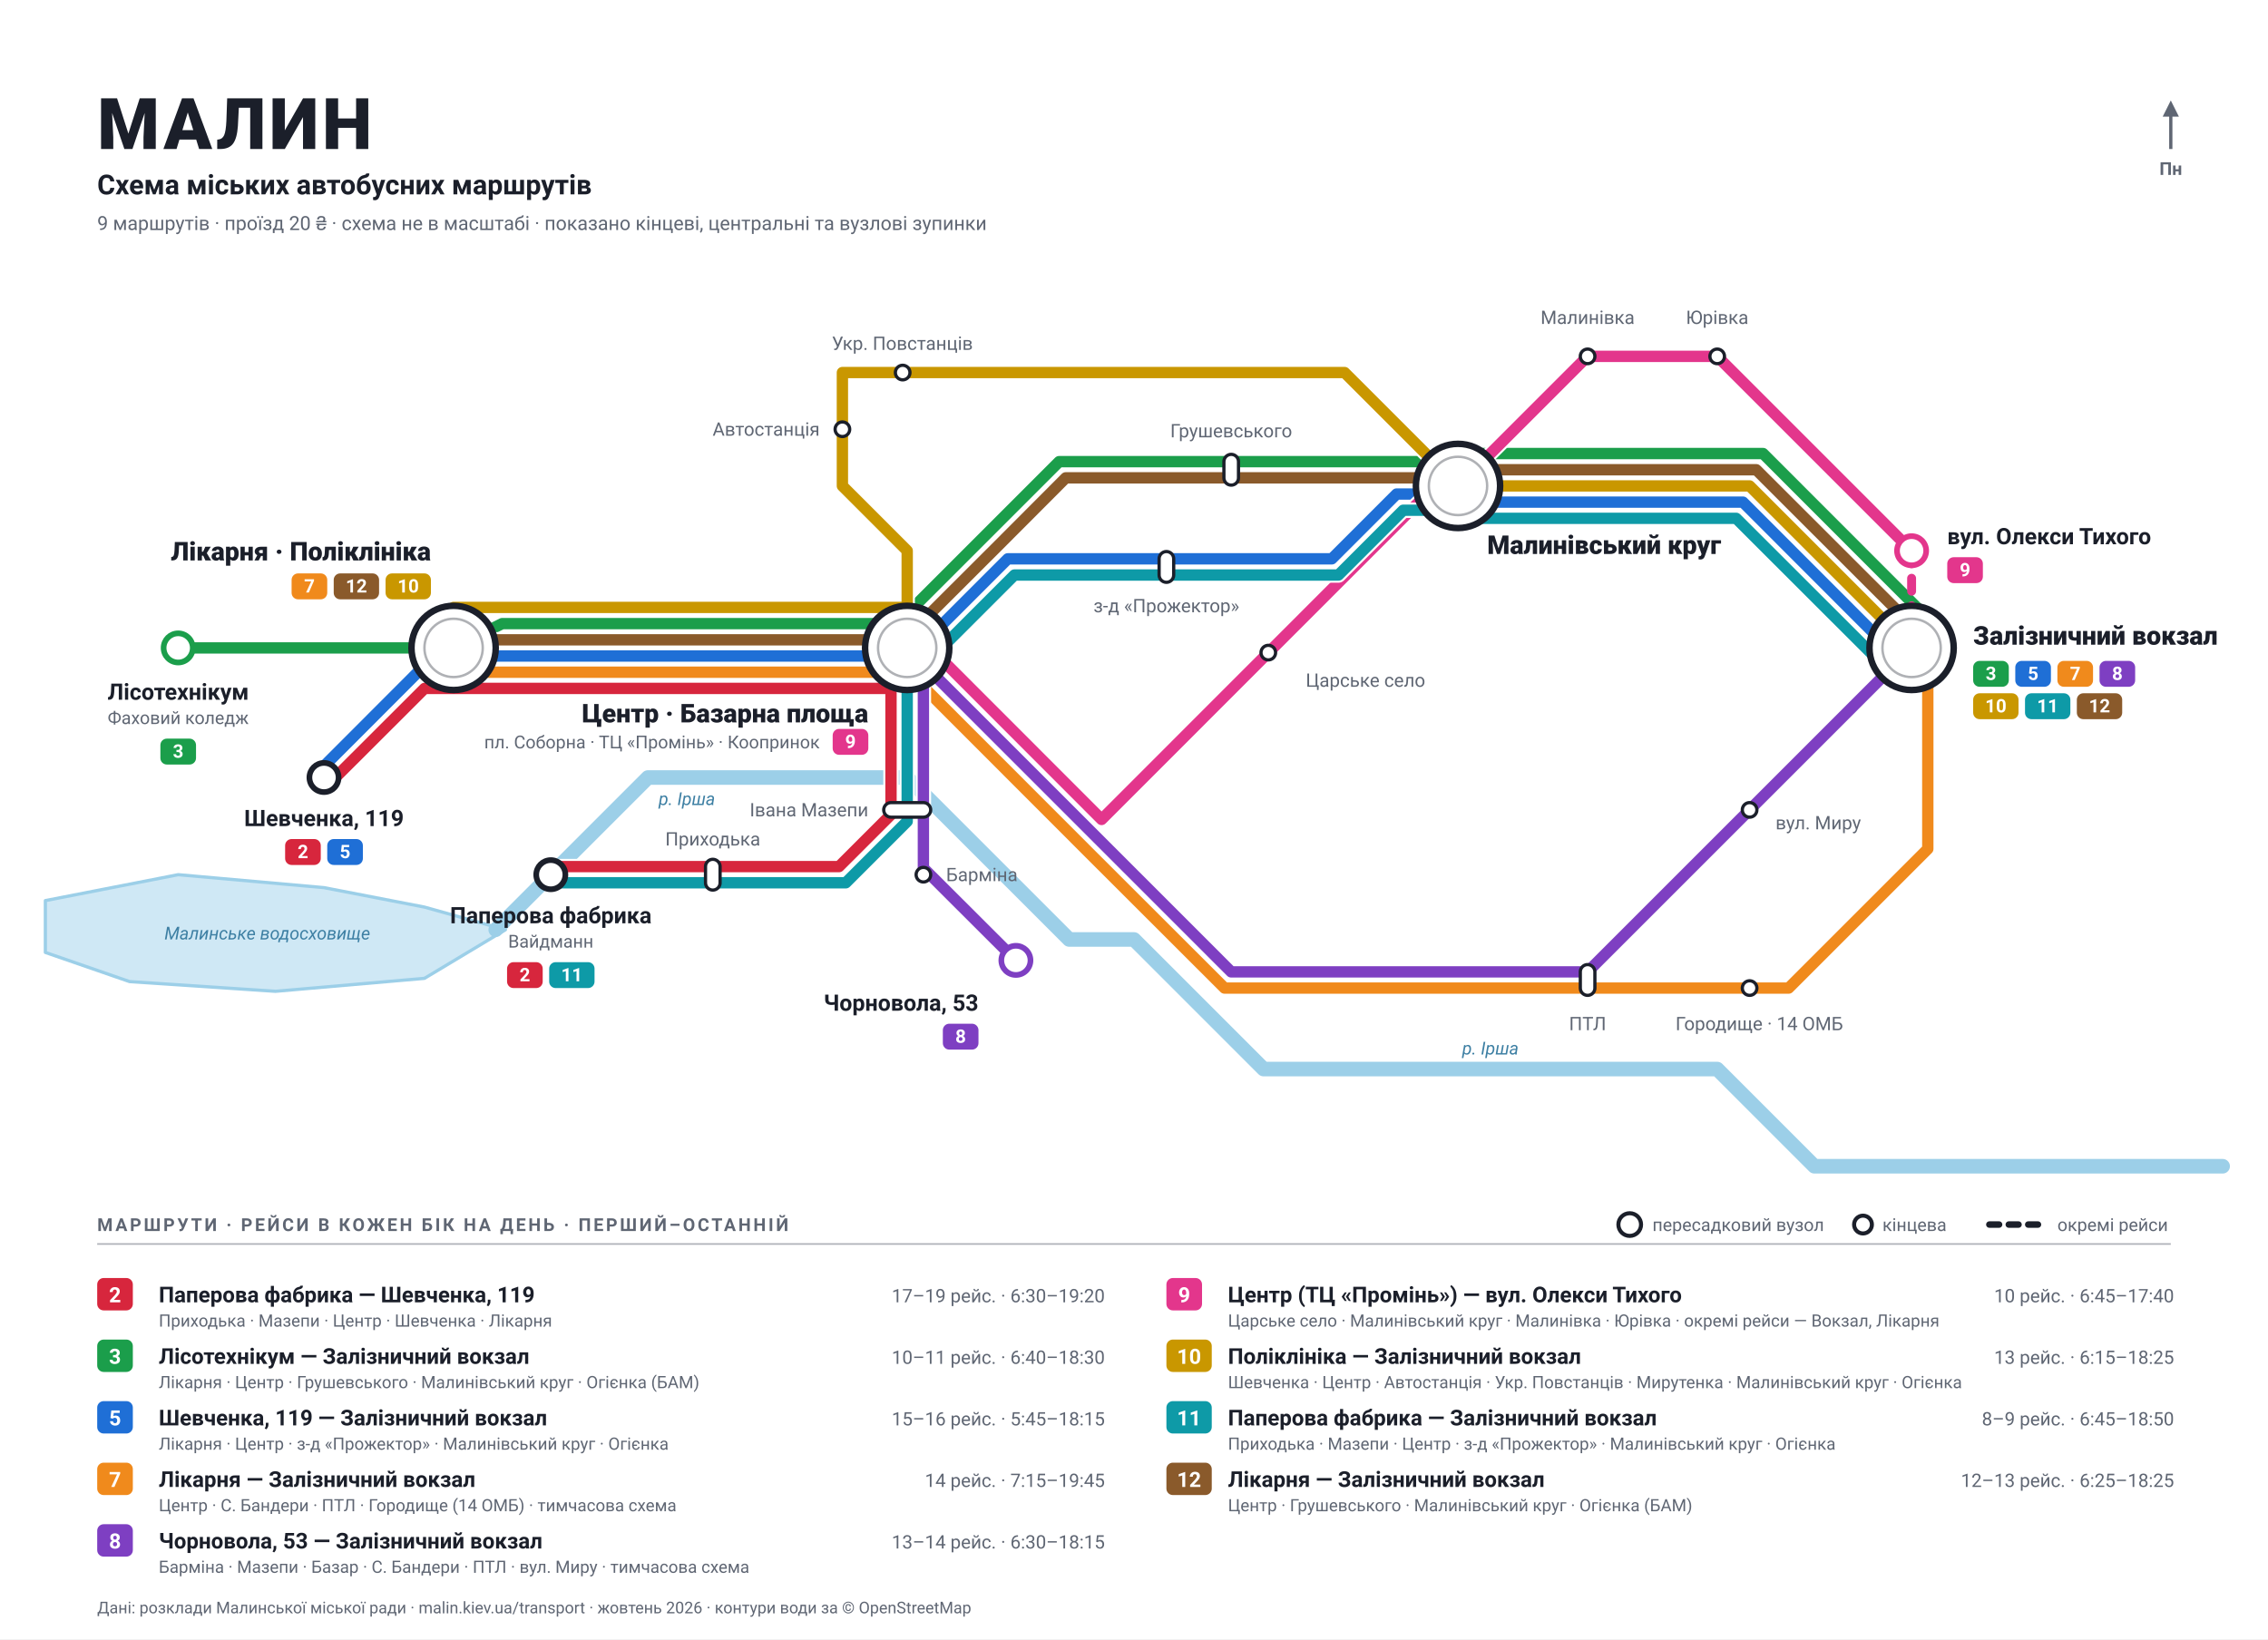
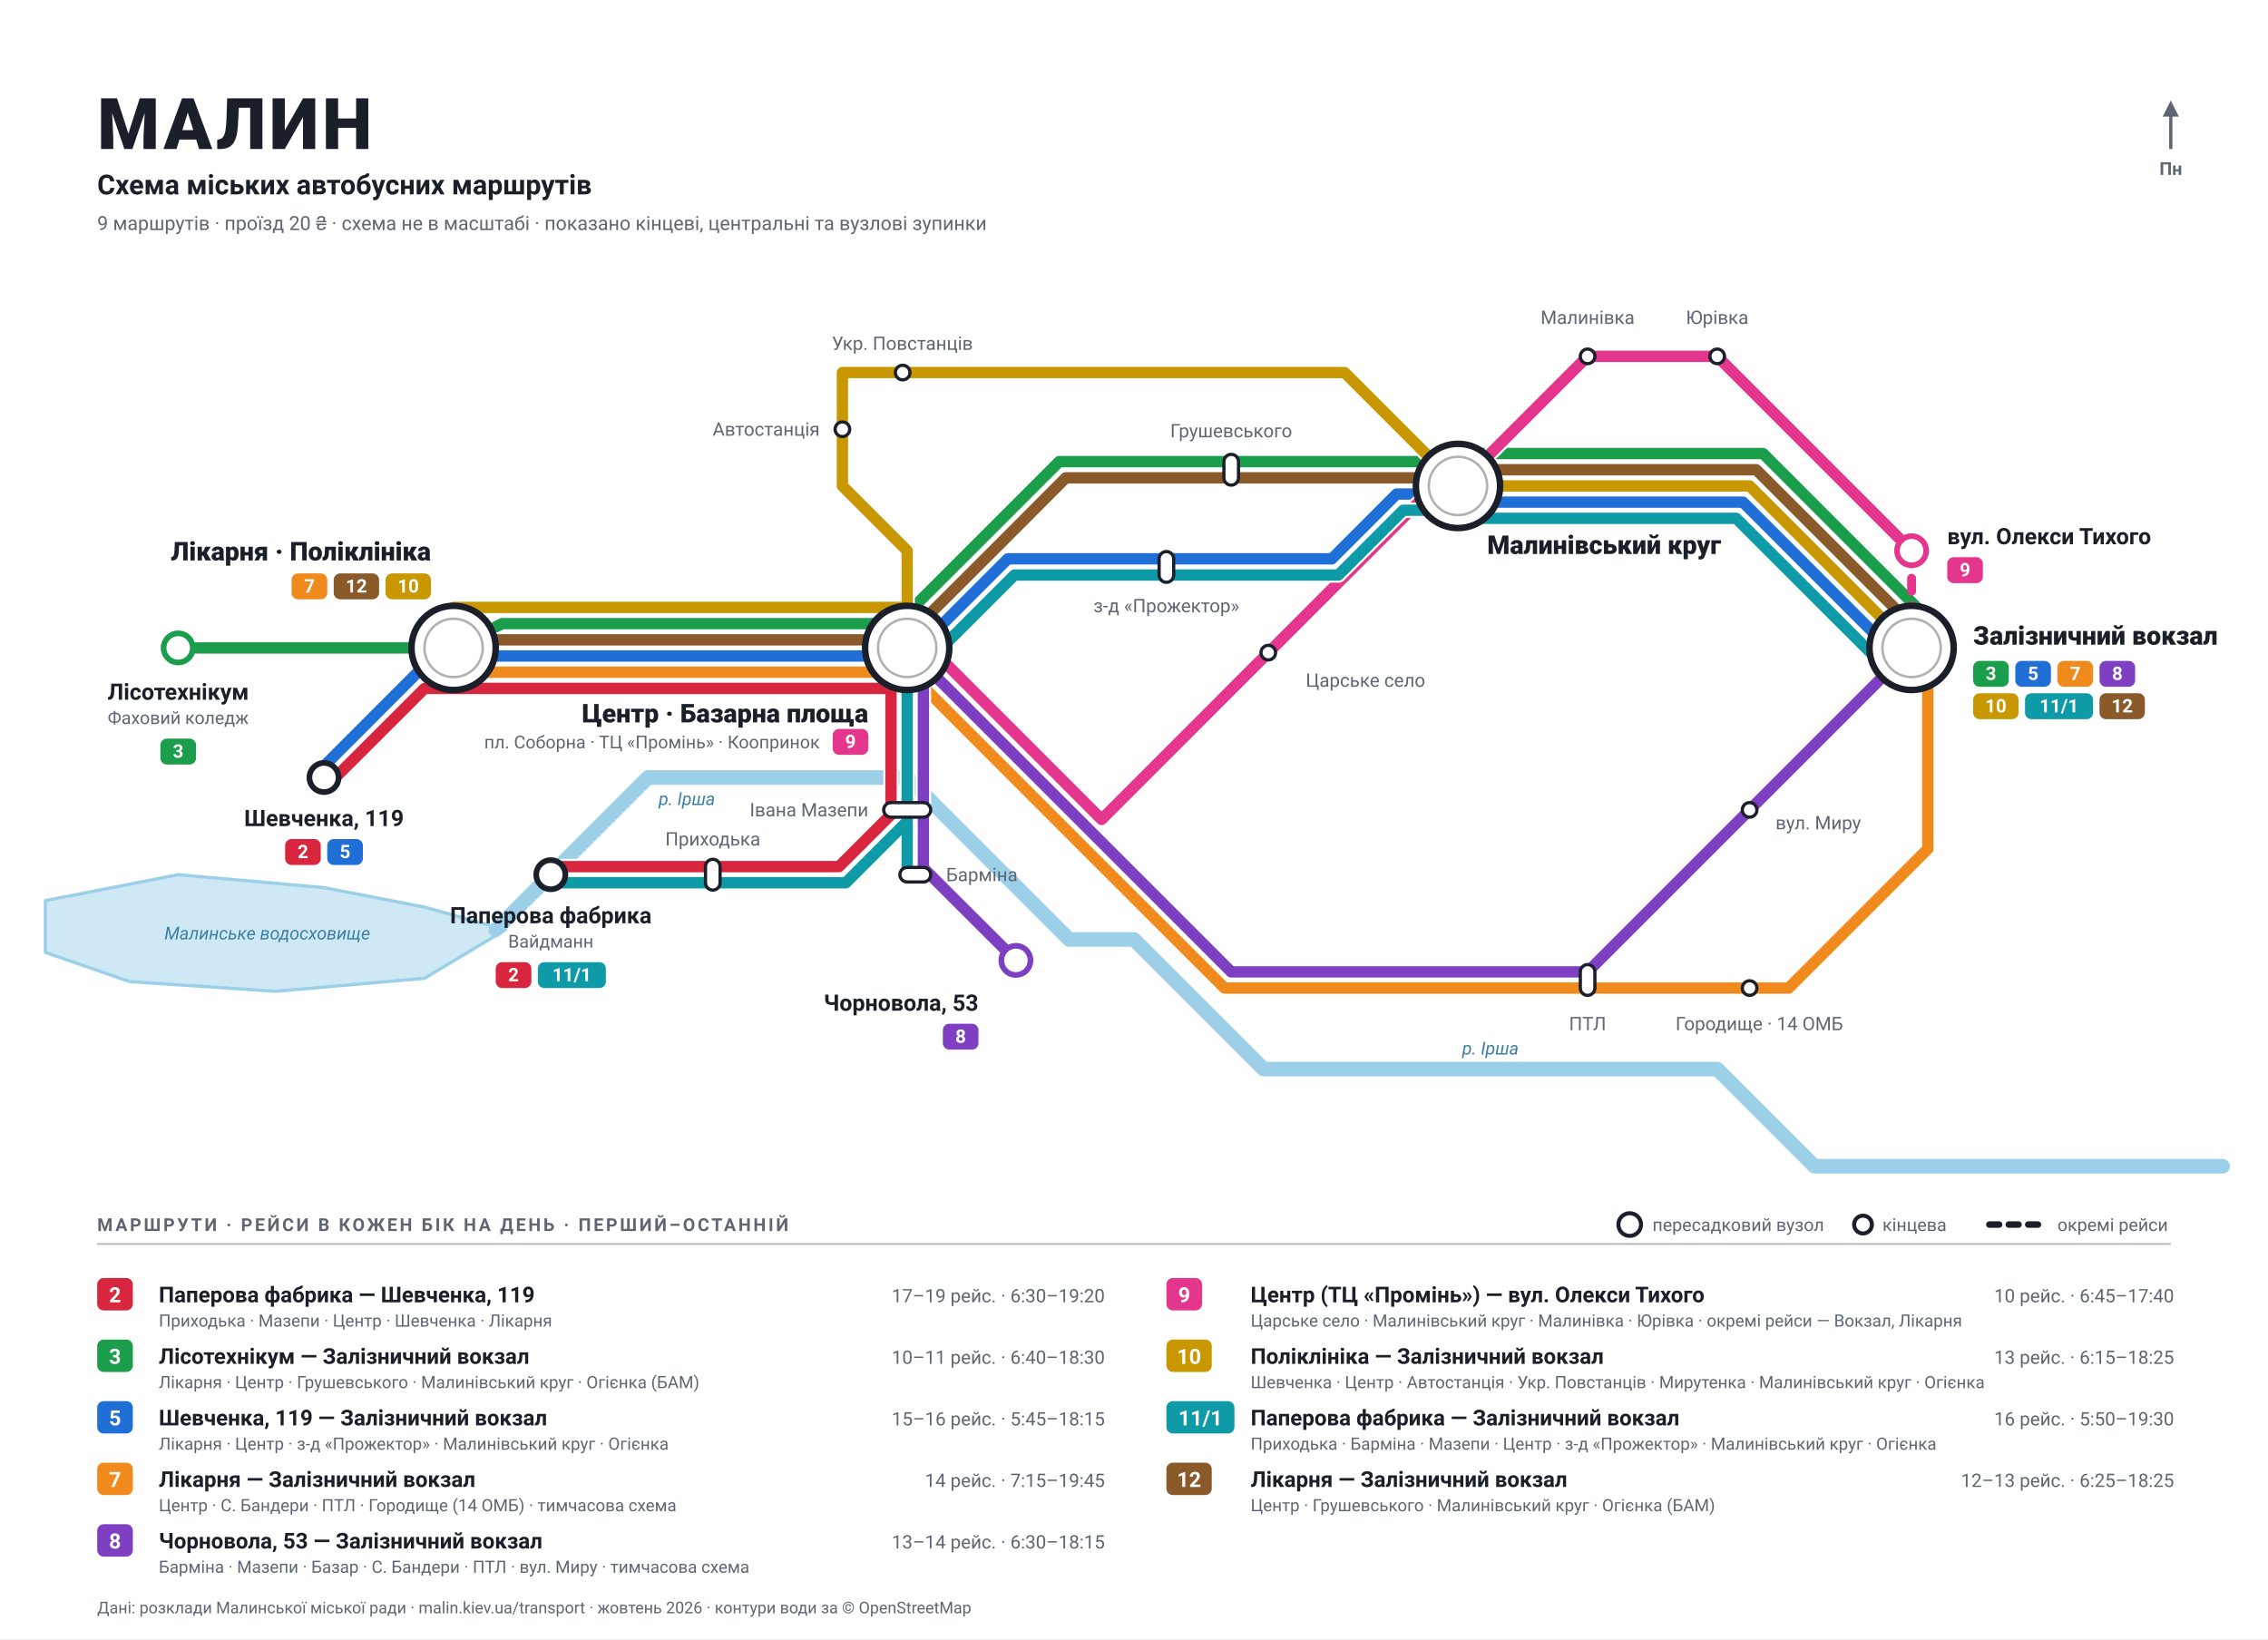
<svg xmlns="http://www.w3.org/2000/svg" viewBox="0 0 1400 1012" width="1400" height="1012" role="img" aria-label="Схема міських автобусних маршрутів Малина: 9 ліній, кінцеві та пересадкові зупинки" font-family="'Golos Text', 'Segoe UI', Roboto, Arial, sans-serif" color="#1b1f2a">
  <rect width="1400" height="1012" fill="#ffffff" />
  <text x="60" y="92" font-size="44" font-weight="800" letter-spacing="2" fill="#1b1f2a">МАЛИН</text>
  <text x="60" y="120" font-size="17" font-weight="600" fill="#1b1f2a">Схема міських автобусних маршрутів</text>
  <text x="60" y="142" font-size="12" fill="#5f6673">9 маршрутів · проїзд 20 ₴ · схема не в масштабі · показано кінцеві, центральні та вузлові зупинки</text>
  <g transform="translate(1340,78)" fill="#5f6673" stroke="#5f6673">
    <line x1="0" y1="14" x2="0" y2="-10" stroke-width="2" />
    <polygon points="-5,-6 0,-16 5,-6" stroke="none" />
    <text x="0" y="30" text-anchor="middle" font-size="11" stroke="none" font-weight="600">Пн</text>
  </g>
  <g class="lts-water">
    <path d="M28.0,556.0 L110.0,540.0 L200.0,548.0 L262.0,560.0 L312.0,574.0 L262.0,604.0 L170.0,612.0 L80.0,606.0 L28.0,588.0 Z" fill="#cfe8f5" stroke="#9ccfe8" stroke-width="2" stroke-linejoin="round" />
    <path d="M306.0,574.0 L340.0,540.0 L400.0,480.0 L560.0,480.0 L660.0,580.0 L700.0,580.0 L780.0,660.0 L1060.0,660.0 L1120.0,720.0 L1372.0,720.0" fill="none" stroke="#9ccfe8" stroke-width="9" stroke-linecap="round" stroke-linejoin="round" />
    <text x="165" y="580" text-anchor="middle" font-size="11" font-style="italic" fill="#3d7fa3">Малинське водосховище</text>
    <text x="424" y="497" text-anchor="middle" font-size="11" font-style="italic" fill="#3d7fa3">р. Ірша</text>
    <text x="920" y="651" text-anchor="middle" font-size="11" font-style="italic" fill="#3d7fa3">р. Ірша</text>
  </g>
  <g class="lts-routes" fill="none" stroke-linecap="round" stroke-linejoin="round">
    <g class="lts-route" data-route="2">
      <path d="M340.0,535.0 L517.9,535.0 L550.0,502.9 L550.0,425.0 L262.1,425.0 L203.5,483.5" stroke="#ffffff" stroke-width="9.5" />
      <path d="M340.0,535.0 L517.9,535.0 L550.0,502.9 L550.0,425.0 L262.1,425.0 L203.5,483.5" stroke="#D7263D" stroke-width="7" />
    </g>
    <g class="lts-route" data-route="3">
      <path d="M110.0,400.0 L280.0,400.0 L310.0,385.0 L553.8,385.0 L609.4,329.4 L653.8,285.0 L860.0,285.0 L900.0,285.0 L910.0,280.0 L1088.3,280.0 L1194.1,385.9" stroke="#ffffff" stroke-width="9.5" />
      <path d="M110.0,400.0 L280.0,400.0 L310.0,385.0 L553.8,385.0 L609.4,329.4 L653.8,285.0 L860.0,285.0 L900.0,285.0 L910.0,280.0 L1088.3,280.0 L1194.1,385.9" stroke="#1B9E4B" stroke-width="7" />
    </g>
    <g class="lts-route" data-route="5">
      <path d="M196.5,476.5 L267.9,405.0 L562.1,405.0 L622.1,345.0 L822.1,345.0 L862.1,305.0 L900.0,305.0 L910.0,310.0 L1075.9,310.0 L1172.9,407.1" stroke="#ffffff" stroke-width="9.5" />
      <path d="M196.5,476.5 L267.9,405.0 L562.1,405.0 L622.1,345.0 L822.1,345.0 L862.1,305.0 L900.0,305.0 L910.0,310.0 L1075.9,310.0 L1172.9,407.1" stroke="#1F6FD6" stroke-width="7" />
    </g>
    <g class="lts-route" data-route="7">
      <path d="M280.0,415.0 L560.9,415.0 L672.9,527.1 L755.9,610.0 L980.0,610.0 L1104.1,610.0 L1190.0,524.1 L1190.0,400.0" stroke="#ffffff" stroke-width="9.5" />
      <path d="M280.0,415.0 L560.9,415.0 L672.9,527.1 L755.9,610.0 L980.0,610.0 L1104.1,610.0 L1190.0,524.1 L1190.0,400.0" stroke="#F08A1C" stroke-width="7" />
    </g>
    <g class="lts-route" data-route="8">
      <path d="M627.1,592.9 L570.0,535.9 L570.0,500.0 L570.0,410.0 L680.0,520.0 L760.0,600.0 L980.0,600.0 L1180.0,400.0" stroke="#ffffff" stroke-width="9.5" />
      <path d="M627.1,592.9 L570.0,535.9 L570.0,500.0 L570.0,410.0 L680.0,520.0 L760.0,600.0 L980.0,600.0 L1180.0,400.0" stroke="#7E3FC2" stroke-width="7" />
    </g>
    <g class="lts-route" data-route="9">
      <path d="M567.1,392.9 L680.0,505.9 L892.9,292.9 L914.1,285.9 L980.0,220.0 L1060.0,220.0 L1180.0,340.0" stroke="#ffffff" stroke-width="9.5" />
      <path d="M567.1,392.9 L680.0,505.9 L892.9,292.9 L914.1,285.9 L980.0,220.0 L1060.0,220.0 L1180.0,340.0" stroke="#E3368C" stroke-width="7" />
      <path d="M1180.0,340.0 L1180.0,400.0" stroke="#E3368C" stroke-width="5.5" stroke-dasharray="8 9" />
    </g>
    <g class="lts-route" data-route="10">
      <path d="M280.0,375.0 L560.0,375.0 L560.0,340.0 L520.0,300.0 L520.0,230.0 L830.0,230.0 L900.0,300.0 L1080.0,300.0 L1180.0,400.0" stroke="#ffffff" stroke-width="9.5" />
      <path d="M280.0,375.0 L560.0,375.0 L560.0,340.0 L520.0,300.0 L520.0,230.0 L830.0,230.0 L900.0,300.0 L1080.0,300.0 L1180.0,400.0" stroke="#C99700" stroke-width="7" />
    </g>
    <g class="lts-route" data-route="11">
-       <path d="M340.0,545.0 L522.1,545.0 L560.0,507.1 L560.0,421.2 L626.2,355.0 L826.2,355.0 L866.2,315.0 L900.0,315.0 L910.0,320.0 L1071.7,320.0 L1165.9,414.1" stroke="#ffffff" stroke-width="9.5" />
-       <path d="M340.0,545.0 L522.1,545.0 L560.0,507.1 L560.0,421.2 L626.2,355.0 L826.2,355.0 L866.2,315.0 L900.0,315.0 L910.0,320.0 L1071.7,320.0 L1165.9,414.1" stroke="#0E9AA7" stroke-width="7" />
+       <path d="M340.0,545.0 L522.1,545.0 L560.0,507.1 L560.0,540.0 L560.0,500.0 L560.0,421.2 L626.2,355.0 L826.2,355.0 L866.2,315.0 L900.0,315.0 L910.0,320.0 L1071.7,320.0 L1165.9,414.1" stroke="#ffffff" stroke-width="9.5" />
+       <path d="M340.0,545.0 L522.1,545.0 L560.0,507.1 L560.0,540.0 L560.0,500.0 L560.0,421.2 L626.2,355.0 L826.2,355.0 L866.2,315.0 L900.0,315.0 L910.0,320.0 L1071.7,320.0 L1165.9,414.1" stroke="#0E9AA7" stroke-width="7" />
    </g>
    <g class="lts-route" data-route="12">
      <path d="M280.0,395.0 L557.9,395.0 L616.5,336.5 L657.9,295.0 L860.0,295.0 L900.0,295.0 L910.0,290.0 L1084.1,290.0 L1187.1,392.9" stroke="#ffffff" stroke-width="9.5" />
      <path d="M280.0,395.0 L557.9,395.0 L616.5,336.5 L657.9,295.0 L860.0,295.0 L900.0,295.0 L910.0,290.0 L1084.1,290.0 L1187.1,392.9" stroke="#8A5A2B" stroke-width="7" />
    </g>
  </g>
  <g class="lts-stop lts-stop--waypoint" data-stop="st_0004" data-stops="st_0004 st_0005">
    <line x1="520.0" y1="265.0" x2="520.0" y2="265.0" stroke="#1b1f2a" stroke-width="11" stroke-linecap="round" />
    <line x1="520.0" y1="265.0" x2="520.0" y2="265.0" stroke="#ffffff" stroke-width="7" stroke-linecap="round" />
    <text x="506" y="269" text-anchor="end" font-size="11.5" fill="#5f6673">Автостанція</text>
  </g>
  <g class="lts-stop lts-stop--waypoint" data-stop="st_0088" data-stops="st_0088">
    <line x1="557.2" y1="230.0" x2="557.2" y2="230.0" stroke="#1b1f2a" stroke-width="11" stroke-linecap="round" />
    <line x1="557.2" y1="230.0" x2="557.2" y2="230.0" stroke="#ffffff" stroke-width="7" stroke-linecap="round" />
    <text x="557" y="216" text-anchor="middle" font-size="11.5" fill="#5f6673">Укр. Повстанців</text>
  </g>
  <g class="lts-stop lts-stop--waypoint" data-stop="st_0013" data-stops="st_0013 st_0042">
    <line x1="760.0" y1="295.0" x2="760.0" y2="285.0" stroke="#1b1f2a" stroke-width="11" stroke-linecap="round" />
    <line x1="760.0" y1="295.0" x2="760.0" y2="285.0" stroke="#ffffff" stroke-width="7" stroke-linecap="round" />
    <text x="760" y="270" text-anchor="middle" font-size="11.5" fill="#5f6673">Грушевського</text>
  </g>
  <g class="lts-stop lts-stop--waypoint" data-stop="st_0015" data-stops="st_0015 st_0046">
    <line x1="720.0" y1="355.0" x2="720.0" y2="345.0" stroke="#1b1f2a" stroke-width="11" stroke-linecap="round" />
    <line x1="720.0" y1="355.0" x2="720.0" y2="345.0" stroke="#ffffff" stroke-width="7" stroke-linecap="round" />
    <text x="720" y="378" text-anchor="middle" font-size="11.5" fill="#5f6673">з-д «Прожектор»</text>
  </g>
  <g class="lts-stop lts-stop--waypoint" data-stop="st_0090" data-stops="st_0090">
    <line x1="782.9" y1="402.9" x2="782.9" y2="402.9" stroke="#1b1f2a" stroke-width="11" stroke-linecap="round" />
    <line x1="782.9" y1="402.9" x2="782.9" y2="402.9" stroke="#ffffff" stroke-width="7" stroke-linecap="round" />
    <text x="806" y="424" text-anchor="start" font-size="11.5" fill="#5f6673">Царське село</text>
  </g>
  <g class="lts-stop lts-stop--waypoint" data-stop="st_0053" data-stops="st_0053">
    <line x1="980.0" y1="220.0" x2="980.0" y2="220.0" stroke="#1b1f2a" stroke-width="11" stroke-linecap="round" />
    <line x1="980.0" y1="220.0" x2="980.0" y2="220.0" stroke="#ffffff" stroke-width="7" stroke-linecap="round" />
    <text x="980" y="200" text-anchor="middle" font-size="11.5" fill="#5f6673">Малинівка</text>
  </g>
  <g class="lts-stop lts-stop--waypoint" data-stop="st_0099" data-stops="st_0099">
    <line x1="1060.0" y1="220.0" x2="1060.0" y2="220.0" stroke="#1b1f2a" stroke-width="11" stroke-linecap="round" />
    <line x1="1060.0" y1="220.0" x2="1060.0" y2="220.0" stroke="#ffffff" stroke-width="7" stroke-linecap="round" />
    <text x="1060" y="200" text-anchor="middle" font-size="11.5" fill="#5f6673">Юрівка</text>
  </g>
  <g class="lts-stop lts-stop--waypoint" data-stop="st_0079" data-stops="st_0079 st_0059">
    <line x1="980.0" y1="610.0" x2="980.0" y2="600.0" stroke="#1b1f2a" stroke-width="11" stroke-linecap="round" />
    <line x1="980.0" y1="610.0" x2="980.0" y2="600.0" stroke="#ffffff" stroke-width="7" stroke-linecap="round" />
    <text x="980" y="636" text-anchor="middle" font-size="11.5" fill="#5f6673">ПТЛ</text>
  </g>
  <g class="lts-stop lts-stop--waypoint" data-stop="st_0002" data-stops="st_0002 st_0003">
    <line x1="1080.0" y1="610.0" x2="1080.0" y2="610.0" stroke="#1b1f2a" stroke-width="11" stroke-linecap="round" />
    <line x1="1080.0" y1="610.0" x2="1080.0" y2="610.0" stroke="#ffffff" stroke-width="7" stroke-linecap="round" />
    <text x="1086" y="636" text-anchor="middle" font-size="11.5" fill="#5f6673">Городище · 14 ОМБ</text>
  </g>
  <g class="lts-stop lts-stop--waypoint" data-stop="st_0057" data-stops="st_0057">
    <line x1="1080.0" y1="500.0" x2="1080.0" y2="500.0" stroke="#1b1f2a" stroke-width="11" stroke-linecap="round" />
    <line x1="1080.0" y1="500.0" x2="1080.0" y2="500.0" stroke="#ffffff" stroke-width="7" stroke-linecap="round" />
    <text x="1096" y="512" text-anchor="start" font-size="11.5" fill="#5f6673">вул. Миру</text>
  </g>
  <g class="lts-stop lts-stop--waypoint" data-stop="st_0024" data-stops="st_0024 st_0043">
    <line x1="550.0" y1="500.0" x2="570.0" y2="500.0" stroke="#1b1f2a" stroke-width="11" stroke-linecap="round" />
    <line x1="550.0" y1="500.0" x2="570.0" y2="500.0" stroke="#ffffff" stroke-width="7" stroke-linecap="round" />
    <text x="536" y="504" text-anchor="end" font-size="11.5" fill="#5f6673">Івана Мазепи</text>
  </g>
  <g class="lts-stop lts-stop--waypoint" data-stop="st_0075" data-stops="st_0075">
    <line x1="440.0" y1="535.0" x2="440.0" y2="545.0" stroke="#1b1f2a" stroke-width="11" stroke-linecap="round" />
    <line x1="440.0" y1="535.0" x2="440.0" y2="545.0" stroke="#ffffff" stroke-width="7" stroke-linecap="round" />
    <text x="440" y="522" text-anchor="middle" font-size="11.5" fill="#5f6673">Приходька</text>
  </g>
-   <g class="lts-stop lts-stop--waypoint" data-stop="st_0007" data-stops="st_0007 st_0092">
-     <line x1="570.0" y1="540.0" x2="570.0" y2="540.0" stroke="#1b1f2a" stroke-width="11" stroke-linecap="round" />
-     <line x1="570.0" y1="540.0" x2="570.0" y2="540.0" stroke="#ffffff" stroke-width="7" stroke-linecap="round" />
+   <g class="lts-stop lts-stop--waypoint" data-stop="st_0007" data-stops="st_0007 st_0092 st_0091">
+     <line x1="560.0" y1="540.0" x2="570.0" y2="540.0" stroke="#1b1f2a" stroke-width="11" stroke-linecap="round" />
+     <line x1="560.0" y1="540.0" x2="570.0" y2="540.0" stroke="#ffffff" stroke-width="7" stroke-linecap="round" />
    <text x="584" y="544" text-anchor="start" font-size="11.5" fill="#5f6673">Барміна</text>
  </g>
  <g class="lts-stop lts-stop--terminal" data-stop="st_0038" data-stops="st_0038">
    <circle cx="110.0" cy="400.0" r="9" fill="#ffffff" stroke="#1B9E4B" stroke-width="3.5" />
    <text x="110" y="432" text-anchor="middle" font-size="14" font-weight="700" fill="#1b1f2a">Лісотехнікум</text>
    <text x="110" y="447" text-anchor="middle" font-size="11" fill="#5f6673">Фаховий коледж</text>
    <g class="lts-badge" data-route="3">
      <rect x="99.0" y="456.0" width="22" height="16" rx="4" fill="#1B9E4B" />
      <text x="110.0" y="467.8" text-anchor="middle" font-size="11.5" font-weight="700" fill="#fff">3</text>
    </g>
  </g>
  <g class="lts-stop lts-stop--terminal" data-stop="st_0097" data-stops="st_0097 st_0067">
    <circle cx="200.0" cy="480.0" r="9" fill="#ffffff" stroke="#1b1f2a" stroke-width="3.5" />
    <text x="200" y="510" text-anchor="middle" font-size="14" font-weight="700" fill="#1b1f2a">Шевченка, 119</text>
    <g class="lts-badge" data-route="2">
      <rect x="176.0" y="518.0" width="22" height="16" rx="4" fill="#D7263D" />
      <text x="187.0" y="529.8" text-anchor="middle" font-size="11.5" font-weight="700" fill="#fff">2</text>
    </g>
    <g class="lts-badge" data-route="5">
      <rect x="202.0" y="518.0" width="22" height="16" rx="4" fill="#1F6FD6" />
      <text x="213.0" y="529.8" text-anchor="middle" font-size="11.5" font-weight="700" fill="#fff">5</text>
    </g>
  </g>
  <g class="lts-stop lts-stop--terminal" data-stop="st_0064" data-stops="st_0064">
    <circle cx="340.0" cy="540.0" r="9" fill="#ffffff" stroke="#1b1f2a" stroke-width="3.5" />
    <text x="340" y="570" text-anchor="middle" font-size="14" font-weight="700" fill="#1b1f2a">Паперова фабрика</text>
    <text x="340" y="585" text-anchor="middle" font-size="11" fill="#5f6673">Вайдманн</text>
    <g class="lts-badge" data-route="2">
-       <rect x="313.0" y="594.0" width="22" height="16" rx="4" fill="#D7263D" />
-       <text x="324.0" y="605.8" text-anchor="middle" font-size="11.5" font-weight="700" fill="#fff">2</text>
+       <rect x="306.0" y="594.0" width="22" height="16" rx="4" fill="#D7263D" />
+       <text x="317.0" y="605.8" text-anchor="middle" font-size="11.5" font-weight="700" fill="#fff">2</text>
    </g>
    <g class="lts-badge" data-route="11">
-       <rect x="339.0" y="594.0" width="28" height="16" rx="4" fill="#0E9AA7" />
-       <text x="353.0" y="605.8" text-anchor="middle" font-size="11.5" font-weight="700" fill="#fff">11</text>
+       <rect x="332.0" y="594.0" width="42" height="16" rx="4" fill="#0E9AA7" />
+       <text x="353.0" y="605.8" text-anchor="middle" font-size="11.5" font-weight="700" fill="#fff">11/1</text>
    </g>
  </g>
  <g class="lts-stop lts-stop--terminal" data-stop="st_0094" data-stops="st_0094 st_0093">
    <circle cx="627.1" cy="592.9" r="9" fill="#ffffff" stroke="#7E3FC2" stroke-width="3.5" />
    <text x="604" y="624" text-anchor="end" font-size="14" font-weight="700" fill="#1b1f2a">Чорновола, 53</text>
    <g class="lts-badge" data-route="8">
      <rect x="582.0" y="632.0" width="22" height="16" rx="4" fill="#7E3FC2" />
      <text x="593.0" y="643.8" text-anchor="middle" font-size="11.5" font-weight="700" fill="#fff">8</text>
    </g>
  </g>
  <g class="lts-stop lts-stop--terminal" data-stop="st_0009" data-stops="st_0009">
    <circle cx="1180.0" cy="340.0" r="9" fill="#ffffff" stroke="#E3368C" stroke-width="3.5" />
    <text x="1202" y="336" text-anchor="start" font-size="14" font-weight="700" fill="#1b1f2a">вул. Олекси Тихого</text>
    <g class="lts-badge" data-route="9">
      <rect x="1202.0" y="344.0" width="22" height="16" rx="4" fill="#E3368C" />
      <text x="1213.0" y="355.8" text-anchor="middle" font-size="11.5" font-weight="700" fill="#fff">9</text>
    </g>
  </g>
  <g class="lts-stop lts-stop--hub" data-stop="st_0035" data-stops="st_0035 st_0036 st_0072">
    <circle cx="280" cy="400" r="26" fill="#ffffff" stroke="#1b1f2a" stroke-width="4" />
    <circle cx="280" cy="400" r="18" fill="none" stroke="#1b1f2a" stroke-width="1.5" opacity="0.35" />
    <text x="266" y="346" text-anchor="end" font-size="16" font-weight="800" fill="#1b1f2a">Лікарня · Поліклініка</text>
    <g class="lts-badge" data-route="7">
      <rect x="180.0" y="354.0" width="22" height="16" rx="4" fill="#F08A1C" />
      <text x="191.0" y="365.8" text-anchor="middle" font-size="11.5" font-weight="700" fill="#fff">7</text>
    </g>
    <g class="lts-badge" data-route="12">
      <rect x="206.0" y="354.0" width="28" height="16" rx="4" fill="#8A5A2B" />
      <text x="220.0" y="365.8" text-anchor="middle" font-size="11.5" font-weight="700" fill="#fff">12</text>
    </g>
    <g class="lts-badge" data-route="10">
      <rect x="238.0" y="354.0" width="28" height="16" rx="4" fill="#C99700" />
      <text x="252.0" y="365.8" text-anchor="middle" font-size="11.5" font-weight="700" fill="#fff">10</text>
    </g>
  </g>
  <g class="lts-stop lts-stop--hub" data-stop="st_0070" data-stops="st_0070 st_0056 st_0049 st_0044">
    <circle cx="560" cy="400" r="26" fill="#ffffff" stroke="#1b1f2a" stroke-width="4" />
    <circle cx="560" cy="400" r="18" fill="none" stroke="#1b1f2a" stroke-width="1.5" opacity="0.35" />
    <text x="536" y="446" text-anchor="end" font-size="16" font-weight="800" fill="#1b1f2a">Центр · Базарна площа</text>
    <text x="506" y="462" text-anchor="end" font-size="11" fill="#5f6673">пл. Соборна · ТЦ «Промінь» · Коопринок</text>
    <g class="lts-badge" data-route="9">
      <rect x="514.0" y="450.0" width="22" height="16" rx="4" fill="#E3368C" />
      <text x="525.0" y="461.8" text-anchor="middle" font-size="11.5" font-weight="700" fill="#fff">9</text>
    </g>
  </g>
  <g class="lts-stop lts-stop--hub" data-stop="st_0054" data-stops="st_0054 st_0082">
    <circle cx="900" cy="300" r="26" fill="#ffffff" stroke="#1b1f2a" stroke-width="4" />
    <circle cx="900" cy="300" r="18" fill="none" stroke="#1b1f2a" stroke-width="1.5" opacity="0.35" />
    <text x="918" y="342" text-anchor="start" font-size="16" font-weight="800" fill="#1b1f2a">Малинівський круг</text>
  </g>
  <g class="lts-stop lts-stop--hub" data-stop="st_0019" data-stops="st_0019">
    <circle cx="1180" cy="400" r="26" fill="#ffffff" stroke="#1b1f2a" stroke-width="4" />
    <circle cx="1180" cy="400" r="18" fill="none" stroke="#1b1f2a" stroke-width="1.5" opacity="0.35" />
    <text x="1218" y="398" text-anchor="start" font-size="16" font-weight="800" fill="#1b1f2a">Залізничний вокзал</text>
    <g class="lts-badge" data-route="3">
      <rect x="1218.0" y="408.0" width="22" height="16" rx="4" fill="#1B9E4B" />
      <text x="1229.0" y="419.8" text-anchor="middle" font-size="11.5" font-weight="700" fill="#fff">3</text>
    </g>
    <g class="lts-badge" data-route="5">
      <rect x="1244.0" y="408.0" width="22" height="16" rx="4" fill="#1F6FD6" />
      <text x="1255.0" y="419.8" text-anchor="middle" font-size="11.5" font-weight="700" fill="#fff">5</text>
    </g>
    <g class="lts-badge" data-route="7">
      <rect x="1270.0" y="408.0" width="22" height="16" rx="4" fill="#F08A1C" />
      <text x="1281.0" y="419.8" text-anchor="middle" font-size="11.5" font-weight="700" fill="#fff">7</text>
    </g>
    <g class="lts-badge" data-route="8">
      <rect x="1296.0" y="408.0" width="22" height="16" rx="4" fill="#7E3FC2" />
      <text x="1307.0" y="419.8" text-anchor="middle" font-size="11.5" font-weight="700" fill="#fff">8</text>
    </g>
    <g class="lts-badge" data-route="10">
      <rect x="1218.0" y="428.0" width="28" height="16" rx="4" fill="#C99700" />
      <text x="1232.0" y="439.8" text-anchor="middle" font-size="11.5" font-weight="700" fill="#fff">10</text>
    </g>
    <g class="lts-badge" data-route="11">
-       <rect x="1250.0" y="428.0" width="28" height="16" rx="4" fill="#0E9AA7" />
-       <text x="1264.0" y="439.8" text-anchor="middle" font-size="11.5" font-weight="700" fill="#fff">11</text>
+       <rect x="1250.0" y="428.0" width="42" height="16" rx="4" fill="#0E9AA7" />
+       <text x="1271.0" y="439.8" text-anchor="middle" font-size="11.5" font-weight="700" fill="#fff">11/1</text>
    </g>
    <g class="lts-badge" data-route="12">
-       <rect x="1282.0" y="428.0" width="28" height="16" rx="4" fill="#8A5A2B" />
-       <text x="1296.0" y="439.8" text-anchor="middle" font-size="11.5" font-weight="700" fill="#fff">12</text>
+       <rect x="1296.0" y="428.0" width="28" height="16" rx="4" fill="#8A5A2B" />
+       <text x="1310.0" y="439.8" text-anchor="middle" font-size="11.5" font-weight="700" fill="#fff">12</text>
    </g>
  </g>
  <line x1="60" y1="768" x2="1340" y2="768" stroke="#5f6673" stroke-width="1" opacity="0.5" />
  <text x="60" y="760" font-size="11" font-weight="700" letter-spacing="1.5" fill="#5f6673">МАРШРУТИ · РЕЙСИ В КОЖЕН БІК НА ДЕНЬ · ПЕРШИЙ–ОСТАННІЙ</text>
  <g transform="translate(1000,756)" font-size="11" fill="#5f6673">
    <circle cx="6" cy="0" r="7" fill="#ffffff" stroke="#1b1f2a" stroke-width="2.5" />
    <text x="20" y="4">пересадковий вузол</text>
    <circle cx="150" cy="0" r="5.5" fill="#ffffff" stroke="#1b1f2a" stroke-width="2.5" />
    <text x="162" y="4">кінцева</text>
    <line x1="228" y1="0" x2="262" y2="0" stroke="#1b1f2a" stroke-width="4" stroke-dasharray="6 6" stroke-linecap="round" />
    <text x="270" y="4">окремі рейси</text>
  </g>
  <g class="lts-legend-row" data-route="2">
    <g class="lts-badge" data-route="2">
      <rect x="60.0" y="789.0" width="22" height="20" rx="4" fill="#D7263D" />
      <text x="71.0" y="804.0" text-anchor="middle" font-size="13" font-weight="700" fill="#fff">2</text>
    </g>
    <text x="98" y="804" font-size="13.5" font-weight="700" fill="#1b1f2a">Паперова фабрика — Шевченка, 119</text>
    <text x="682" y="804" text-anchor="end" font-size="11.5" fill="#5f6673" font-variant-numeric="tabular-nums">17–19 рейс. · 6:30–19:20</text>
    <text x="98" y="819" font-size="10.5" fill="#5f6673">Приходька · Мазепи · Центр · Шевченка · Лікарня</text>
  </g>
  <g class="lts-legend-row" data-route="3">
    <g class="lts-badge" data-route="3">
      <rect x="60.0" y="827.0" width="22" height="20" rx="4" fill="#1B9E4B" />
      <text x="71.0" y="842.0" text-anchor="middle" font-size="13" font-weight="700" fill="#fff">3</text>
    </g>
    <text x="98" y="842" font-size="13.5" font-weight="700" fill="#1b1f2a">Лісотехнікум — Залізничний вокзал</text>
    <text x="682" y="842" text-anchor="end" font-size="11.5" fill="#5f6673" font-variant-numeric="tabular-nums">10–11 рейс. · 6:40–18:30</text>
    <text x="98" y="857" font-size="10.5" fill="#5f6673">Лікарня · Центр · Грушевського · Малинівський круг · Огієнка (БАМ)</text>
  </g>
  <g class="lts-legend-row" data-route="5">
    <g class="lts-badge" data-route="5">
      <rect x="60.0" y="865.0" width="22" height="20" rx="4" fill="#1F6FD6" />
      <text x="71.0" y="880.0" text-anchor="middle" font-size="13" font-weight="700" fill="#fff">5</text>
    </g>
    <text x="98" y="880" font-size="13.5" font-weight="700" fill="#1b1f2a">Шевченка, 119 — Залізничний вокзал</text>
    <text x="682" y="880" text-anchor="end" font-size="11.5" fill="#5f6673" font-variant-numeric="tabular-nums">15–16 рейс. · 5:45–18:15</text>
    <text x="98" y="895" font-size="10.5" fill="#5f6673">Лікарня · Центр · з-д «Прожектор» · Малинівський круг · Огієнка</text>
  </g>
  <g class="lts-legend-row" data-route="7">
    <g class="lts-badge" data-route="7">
      <rect x="60.0" y="903.0" width="22" height="20" rx="4" fill="#F08A1C" />
      <text x="71.0" y="918.0" text-anchor="middle" font-size="13" font-weight="700" fill="#fff">7</text>
    </g>
    <text x="98" y="918" font-size="13.5" font-weight="700" fill="#1b1f2a">Лікарня — Залізничний вокзал</text>
    <text x="682" y="918" text-anchor="end" font-size="11.5" fill="#5f6673" font-variant-numeric="tabular-nums">14 рейс. · 7:15–19:45</text>
    <text x="98" y="933" font-size="10.5" fill="#5f6673">Центр · С. Бандери · ПТЛ · Городище (14 ОМБ) · тимчасова схема</text>
  </g>
  <g class="lts-legend-row" data-route="8">
    <g class="lts-badge" data-route="8">
      <rect x="60.0" y="941.0" width="22" height="20" rx="4" fill="#7E3FC2" />
      <text x="71.0" y="956.0" text-anchor="middle" font-size="13" font-weight="700" fill="#fff">8</text>
    </g>
    <text x="98" y="956" font-size="13.5" font-weight="700" fill="#1b1f2a">Чорновола, 53 — Залізничний вокзал</text>
    <text x="682" y="956" text-anchor="end" font-size="11.5" fill="#5f6673" font-variant-numeric="tabular-nums">13–14 рейс. · 6:30–18:15</text>
    <text x="98" y="971" font-size="10.5" fill="#5f6673">Барміна · Мазепи · Базар · С. Бандери · ПТЛ · вул. Миру · тимчасова схема</text>
  </g>
  <g class="lts-legend-row" data-route="9">
    <g class="lts-badge" data-route="9">
      <rect x="720.0" y="789.0" width="22" height="20" rx="4" fill="#E3368C" />
      <text x="731.0" y="804.0" text-anchor="middle" font-size="13" font-weight="700" fill="#fff">9</text>
    </g>
-     <text x="758" y="804" font-size="13.5" font-weight="700" fill="#1b1f2a">Центр (ТЦ «Промінь») — вул. Олекси Тихого</text>
+     <text x="772" y="804" font-size="13.5" font-weight="700" fill="#1b1f2a">Центр (ТЦ «Промінь») — вул. Олекси Тихого</text>
    <text x="1342" y="804" text-anchor="end" font-size="11.5" fill="#5f6673" font-variant-numeric="tabular-nums">10 рейс. · 6:45–17:40</text>
-     <text x="758" y="819" font-size="10.5" fill="#5f6673">Царське село · Малинівський круг · Малинівка · Юрівка · окремі рейси — Вокзал, Лікарня</text>
+     <text x="772" y="819" font-size="10.5" fill="#5f6673">Царське село · Малинівський круг · Малинівка · Юрівка · окремі рейси — Вокзал, Лікарня</text>
  </g>
  <g class="lts-legend-row" data-route="10">
    <g class="lts-badge" data-route="10">
      <rect x="720.0" y="827.0" width="28" height="20" rx="4" fill="#C99700" />
      <text x="734.0" y="842.0" text-anchor="middle" font-size="13" font-weight="700" fill="#fff">10</text>
    </g>
-     <text x="758" y="842" font-size="13.5" font-weight="700" fill="#1b1f2a">Поліклініка — Залізничний вокзал</text>
+     <text x="772" y="842" font-size="13.5" font-weight="700" fill="#1b1f2a">Поліклініка — Залізничний вокзал</text>
    <text x="1342" y="842" text-anchor="end" font-size="11.5" fill="#5f6673" font-variant-numeric="tabular-nums">13 рейс. · 6:15–18:25</text>
-     <text x="758" y="857" font-size="10.5" fill="#5f6673">Шевченка · Центр · Автостанція · Укр. Повстанців · Мирутенка · Малинівський круг · Огієнка</text>
+     <text x="772" y="857" font-size="10.5" fill="#5f6673">Шевченка · Центр · Автостанція · Укр. Повстанців · Мирутенка · Малинівський круг · Огієнка</text>
  </g>
  <g class="lts-legend-row" data-route="11">
    <g class="lts-badge" data-route="11">
-       <rect x="720.0" y="865.0" width="28" height="20" rx="4" fill="#0E9AA7" />
-       <text x="734.0" y="880.0" text-anchor="middle" font-size="13" font-weight="700" fill="#fff">11</text>
-     </g>
-     <text x="758" y="880" font-size="13.5" font-weight="700" fill="#1b1f2a">Паперова фабрика — Залізничний вокзал</text>
-     <text x="1342" y="880" text-anchor="end" font-size="11.5" fill="#5f6673" font-variant-numeric="tabular-nums">8–9 рейс. · 6:45–18:50</text>
-     <text x="758" y="895" font-size="10.5" fill="#5f6673">Приходька · Мазепи · Центр · з-д «Прожектор» · Малинівський круг · Огієнка</text>
+       <rect x="720.0" y="865.0" width="42" height="20" rx="4" fill="#0E9AA7" />
+       <text x="741.0" y="880.0" text-anchor="middle" font-size="13" font-weight="700" fill="#fff">11/1</text>
+     </g>
+     <text x="772" y="880" font-size="13.5" font-weight="700" fill="#1b1f2a">Паперова фабрика — Залізничний вокзал</text>
+     <text x="1342" y="880" text-anchor="end" font-size="11.5" fill="#5f6673" font-variant-numeric="tabular-nums">16 рейс. · 5:50–19:30</text>
+     <text x="772" y="895" font-size="10.5" fill="#5f6673">Приходька · Барміна · Мазепи · Центр · з-д «Прожектор» · Малинівський круг · Огієнка</text>
  </g>
  <g class="lts-legend-row" data-route="12">
    <g class="lts-badge" data-route="12">
      <rect x="720.0" y="903.0" width="28" height="20" rx="4" fill="#8A5A2B" />
      <text x="734.0" y="918.0" text-anchor="middle" font-size="13" font-weight="700" fill="#fff">12</text>
    </g>
-     <text x="758" y="918" font-size="13.5" font-weight="700" fill="#1b1f2a">Лікарня — Залізничний вокзал</text>
+     <text x="772" y="918" font-size="13.5" font-weight="700" fill="#1b1f2a">Лікарня — Залізничний вокзал</text>
    <text x="1342" y="918" text-anchor="end" font-size="11.5" fill="#5f6673" font-variant-numeric="tabular-nums">12–13 рейс. · 6:25–18:25</text>
-     <text x="758" y="933" font-size="10.5" fill="#5f6673">Центр · Грушевського · Малинівський круг · Огієнка (БАМ)</text>
+     <text x="772" y="933" font-size="10.5" fill="#5f6673">Центр · Грушевського · Малинівський круг · Огієнка (БАМ)</text>
  </g>
  <text x="60" y="996" font-size="10" fill="#5f6673">Дані: розклади Малинської міської ради · malin.kiev.ua/transport · жовтень 2026 · контури води за © OpenStreetMap</text>
</svg>
